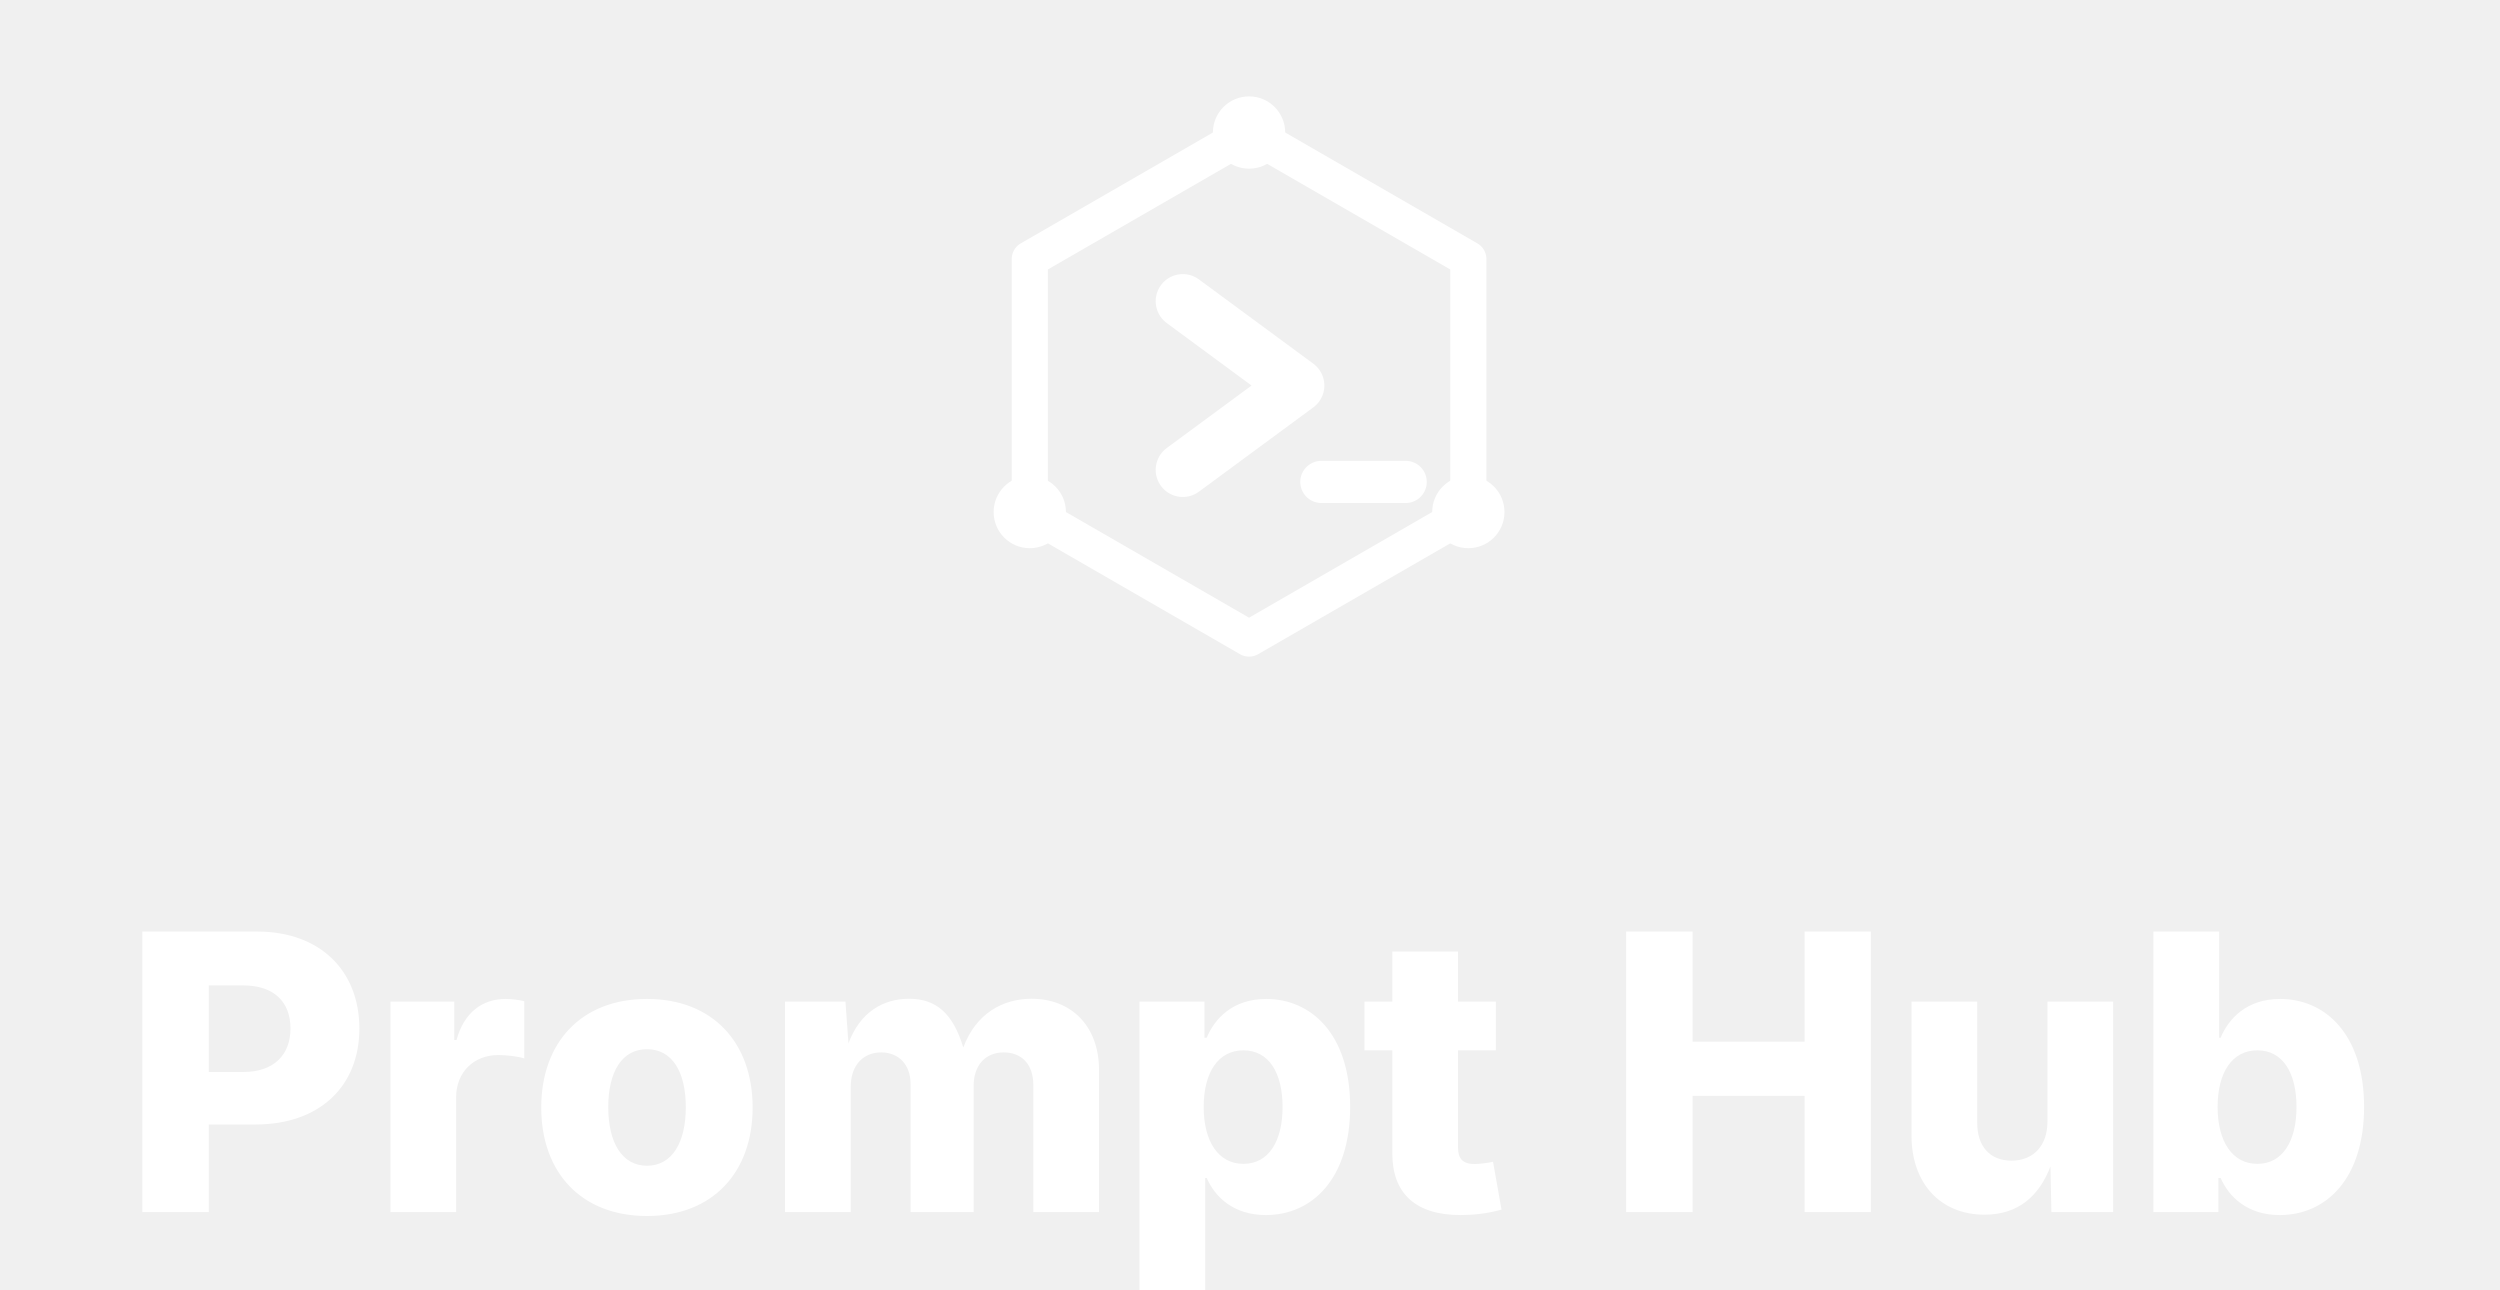
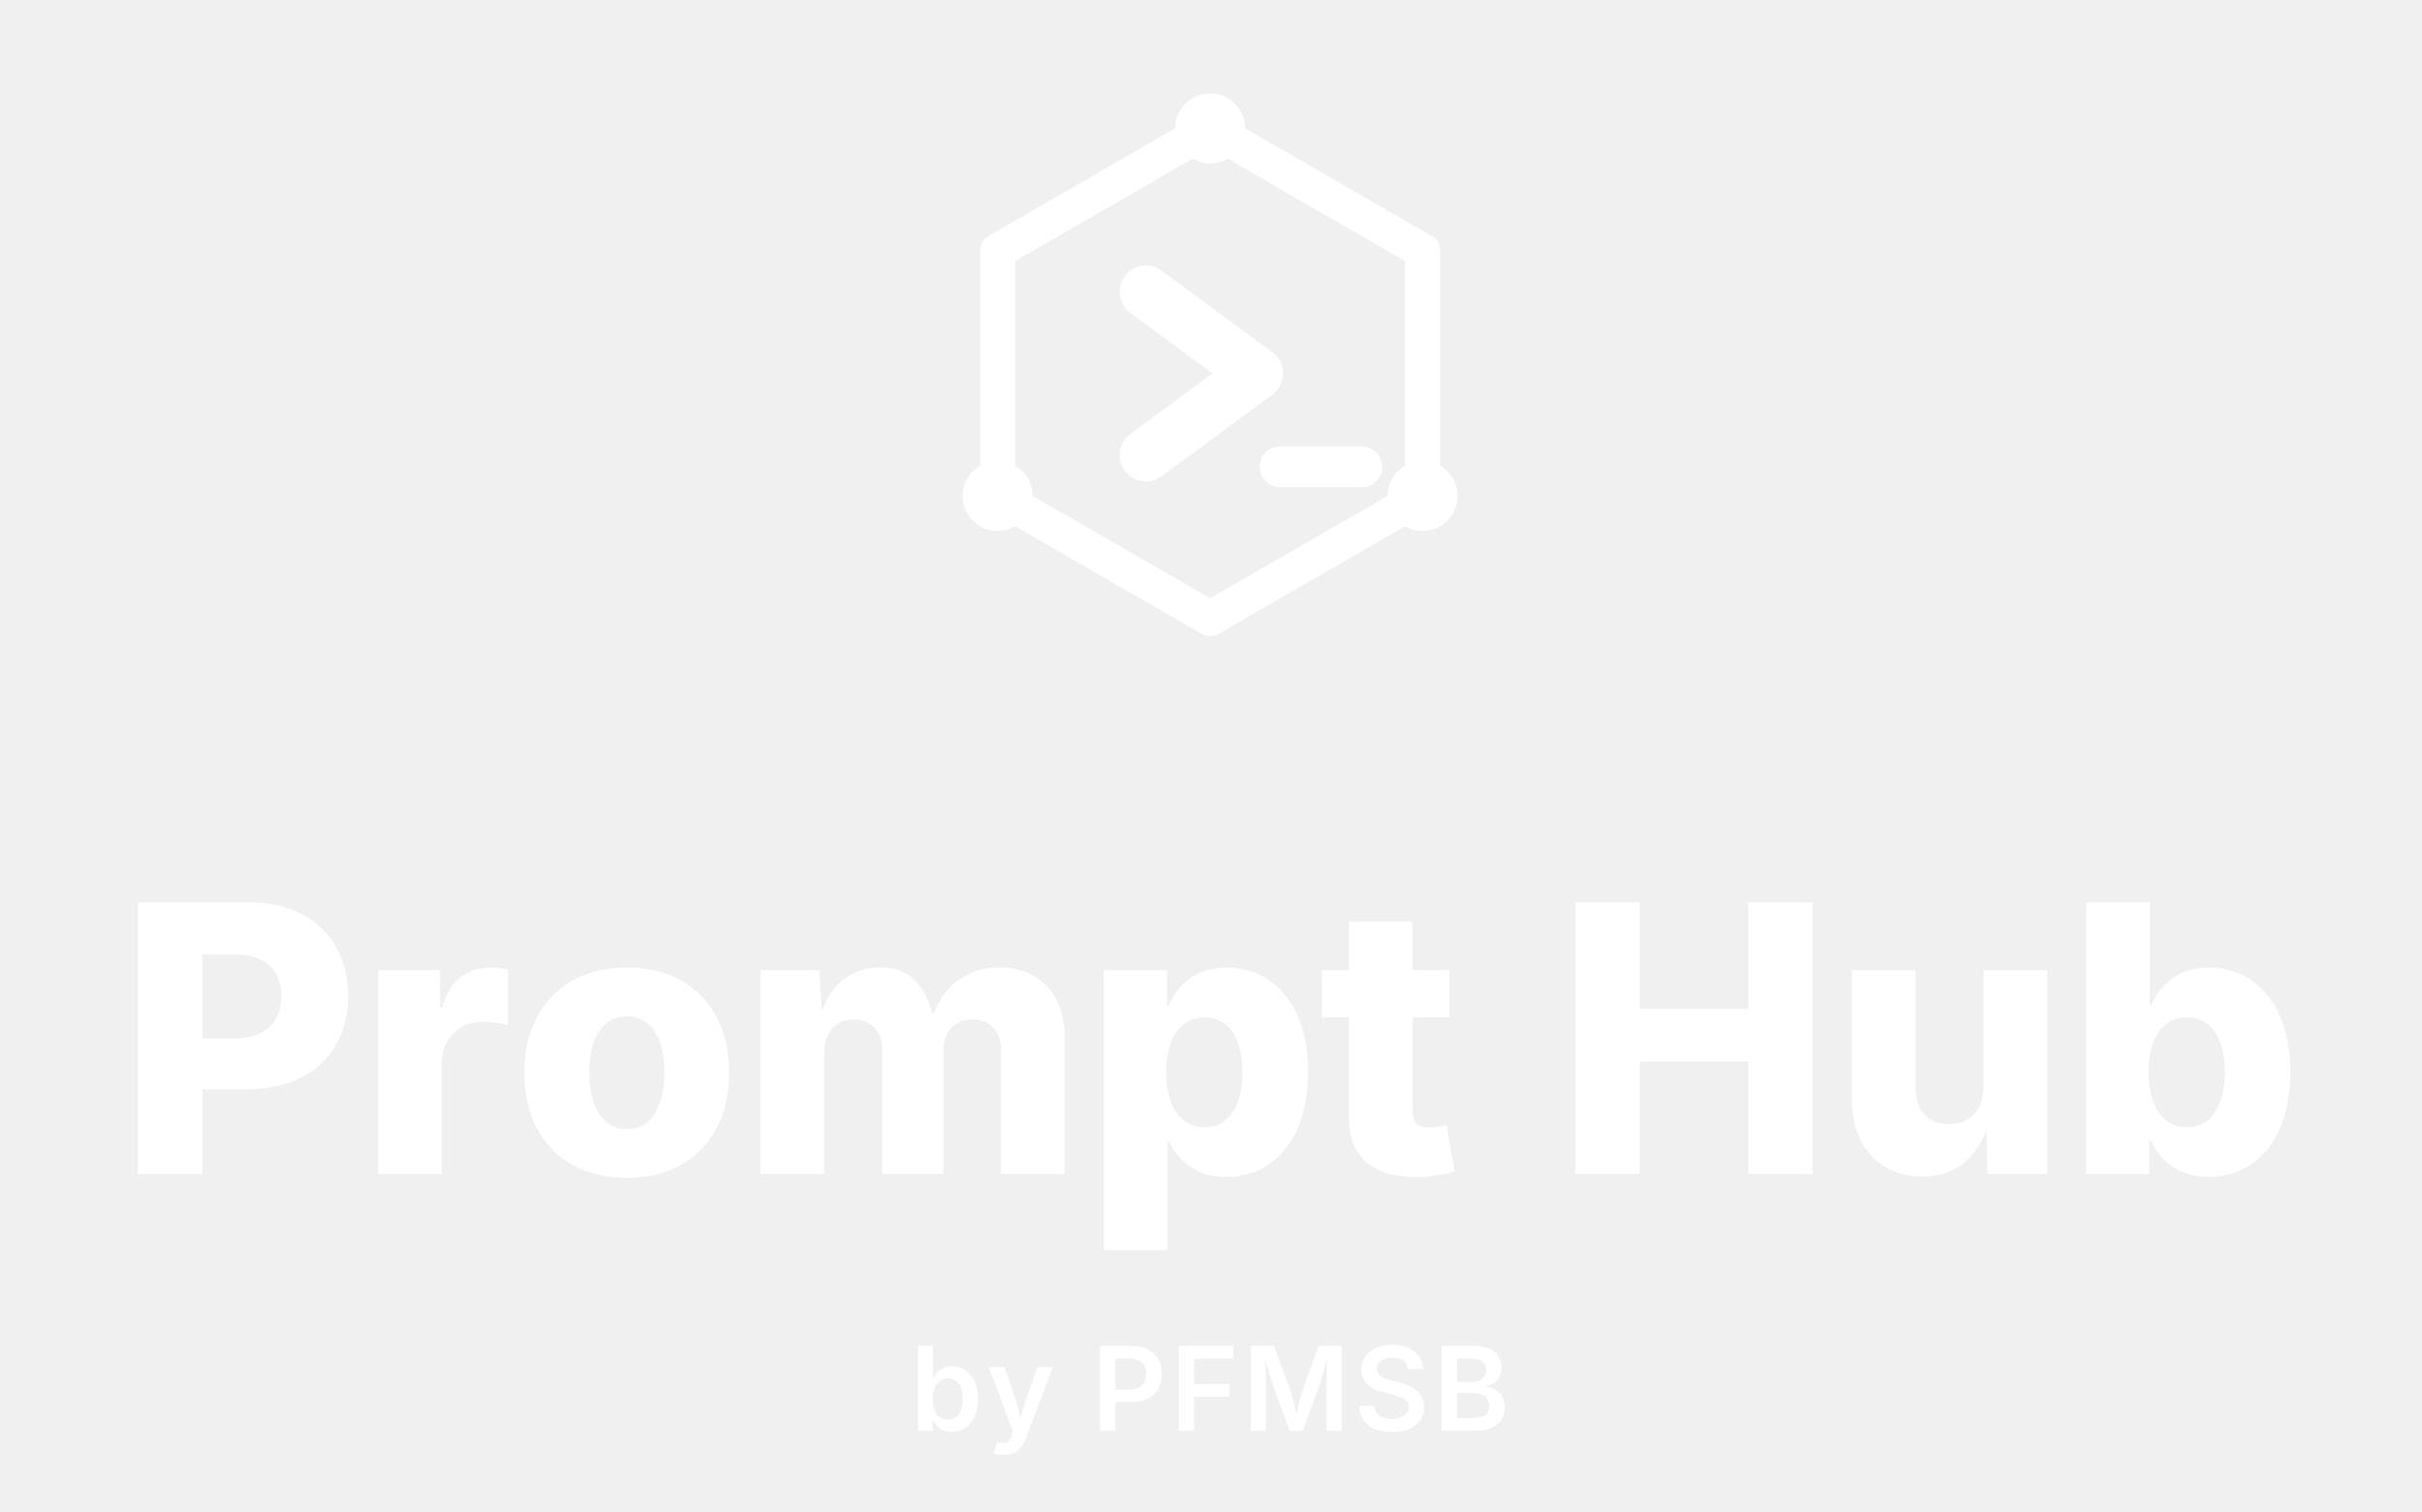
- <svg xmlns="http://www.w3.org/2000/svg" viewBox="0 0 415 214" width="415" height="214">
+ <svg xmlns="http://www.w3.org/2000/svg" viewBox="0 0 415 259" width="415" height="259">
  <g transform="translate(143.3438 0)">
    <g fill="none" stroke-linejoin="round" stroke-linecap="round">
      <path d="M64 22 L100.4 43 V85 L64 106 L27.6 85 V43 Z" stroke="#FFFFFF" stroke-width="6" />
      <path d="M53 50 L72 64 L53 78" stroke="#FFFFFF" stroke-width="9" />
      <path d="M76 80 H90" stroke="#FFFFFF" stroke-width="7" />
    </g>
    <g fill="#FFFFFF">
      <circle cx="64" cy="22" r="6" />
      <circle cx="27.6" cy="85" r="6" />
      <circle cx="100.4" cy="85" r="6" />
    </g>
  </g>
  <path d="M3.625 0.0H14.656V-14.531H22.375C33.062 -14.531 39.656 -20.875 39.656 -30.469C39.656 -40.0 33.188 -46.562 22.688 -46.562H3.625ZM14.656 -23.25V-37.625H20.344C25.531 -37.625 28.219 -34.844 28.219 -30.469C28.219 -26.156 25.531 -23.25 20.375 -23.25ZM44.812 0.0H55.719V-19.062C55.719 -23.25 58.688 -26.062 62.719 -26.062C64.031 -26.062 66.0 -25.844 67.031 -25.5V-35.0C66.125 -35.219 64.969 -35.375 63.938 -35.375C60.094 -35.375 57.031 -33.156 55.781 -28.562H55.406V-34.938H44.812ZM87.406 0.656C98.312 0.656 104.938 -6.594 104.938 -17.344C104.938 -28.125 98.312 -35.375 87.406 -35.375C76.469 -35.375 69.844 -28.125 69.844 -17.344C69.844 -6.594 76.469 0.656 87.406 0.656ZM87.406 -7.688C83.219 -7.688 80.969 -11.594 80.969 -17.406C80.969 -23.25 83.219 -27.031 87.406 -27.031C91.594 -27.031 93.844 -23.25 93.844 -17.406C93.844 -11.594 91.594 -7.688 87.406 -7.688ZM110.312 0.0H121.219V-20.75C121.219 -24.406 123.312 -26.5 126.281 -26.5C129.188 -26.5 131.156 -24.469 131.156 -21.25V0.0H141.625V-20.969C141.625 -24.312 143.531 -26.5 146.625 -26.5C149.5 -26.5 151.531 -24.625 151.531 -21.094V0.0H162.438V-23.562C162.438 -30.938 157.781 -35.406 151.25 -35.406C146.531 -35.406 142.031 -33.031 139.906 -27.312C138.188 -33.031 135.344 -35.406 130.906 -35.406C126.688 -35.406 122.781 -33.25 120.844 -28.0L120.344 -34.938H110.312ZM169.156 13.062H180.062V-5.656H180.312C181.688 -2.5 184.781 0.5 190.125 0.5C197.875 0.5 204.125 -5.594 204.125 -17.438C204.125 -29.688 197.531 -35.375 190.188 -35.375C184.625 -35.375 181.625 -32.094 180.312 -28.938H179.938V-34.938H169.156ZM186.406 -8.0C182.25 -8.0 179.812 -11.719 179.812 -17.438C179.812 -23.219 182.25 -26.844 186.406 -26.844C190.625 -26.844 192.906 -23.125 192.906 -17.438C192.906 -11.75 190.594 -8.0 186.406 -8.0ZM228.312 -34.938H222.031V-43.25H211.125V-34.938H206.5V-26.844H211.125V-9.719C211.125 -3.062 215.031 0.5 222.438 0.5C224.5 0.5 226.812 0.281 229.25 -0.406L227.844 -8.344C227.25 -8.188 225.562 -7.969 224.812 -7.969C222.844 -7.969 222.031 -8.844 222.031 -10.688V-26.844H228.312Z" transform="translate(20.0 201.2)" fill="#FFFFFF" />
  <path d="M3.625 0.0H14.656V-19.281H33.25V0.0H44.25V-46.562H33.25V-28.281H14.656V-46.562H3.625ZM63.125 0.438C68.75 0.438 72.188 -2.688 74.062 -7.562L74.219 0.0H84.469V-34.938H73.562V-15.0C73.562 -10.938 71.156 -8.531 67.594 -8.531C64.031 -8.531 61.906 -10.875 61.906 -14.812V-34.938H51.0V-12.688C51.0 -4.781 55.781 0.438 63.125 0.438ZM112.125 0.5C119.875 0.5 126.125 -5.594 126.125 -17.438C126.125 -29.688 119.531 -35.375 112.188 -35.375C106.625 -35.375 103.625 -32.094 102.312 -28.938H102.062V-46.562H91.156V0.0H101.938V-5.656H102.312C103.688 -2.5 106.781 0.5 112.125 0.5ZM108.406 -8.0C104.25 -8.0 101.812 -11.719 101.812 -17.438C101.812 -23.219 104.25 -26.844 108.406 -26.844C112.625 -26.844 114.906 -23.125 114.906 -17.438C114.906 -11.75 112.594 -8.0 108.406 -8.0Z" transform="translate(266.3125 201.2)" fill="#FFFFFF" />
+   <path d="M7.109 0.195C9.697 0.195 11.621 -1.855 11.621 -5.439C11.621 -9.072 9.639 -11.055 7.119 -11.055C5.176 -11.055 4.375 -9.883 3.994 -9.111H3.887V-14.551H1.348V0.0H3.828V-1.729H3.994C4.385 -0.938 5.234 0.195 7.109 0.195ZM6.426 -1.895C4.766 -1.895 3.838 -3.32 3.838 -5.449C3.838 -7.578 4.746 -8.965 6.426 -8.965C8.145 -8.965 9.014 -7.48 9.014 -5.449C9.014 -3.398 8.125 -1.895 6.426 -1.895ZM14.321 3.896C14.662 4.033 15.297 4.16 16.02 4.16C17.993 4.16 19.116 3.154 19.78 1.406L24.467 -10.918H21.782L19.721 -4.98C19.399 -4.043 19.155 -3.096 18.911 -2.139C18.696 -3.096 18.481 -4.033 18.168 -4.98L16.176 -10.918H13.461L17.582 0.039L17.426 0.732C17.163 1.982 16.362 2.295 15.219 1.992L14.916 1.914ZM32.552 0.0H35.159V-4.922H37.952C41.312 -4.922 43.118 -6.943 43.118 -9.736C43.118 -12.51 41.341 -14.551 37.991 -14.551H32.552ZM35.159 -7.07V-12.363H37.591C39.583 -12.363 40.452 -11.289 40.452 -9.736C40.452 -8.184 39.583 -7.07 37.611 -7.07ZM46.052 0.0H48.66V-5.82H54.714V-7.988H48.66V-12.354H55.369V-14.551H46.052ZM58.41 0.0H60.969V-7.344C60.969 -8.447 60.91 -10.459 60.871 -12.109C61.408 -10.234 61.994 -8.291 62.336 -7.344L65.061 0.0H67.277L69.963 -7.344C70.305 -8.32 70.92 -10.322 71.418 -12.188C71.389 -10.459 71.33 -8.428 71.33 -7.344V0.0H73.928V-14.551H69.992L67.258 -7.041C66.975 -6.172 66.525 -4.375 66.184 -2.939C65.852 -4.395 65.393 -6.182 65.1 -7.041L62.336 -14.551H58.41ZM82.565 0.225C86.041 0.225 88.073 -1.523 88.073 -4.082C88.073 -6.621 85.954 -7.744 83.795 -8.262L82.438 -8.613C81.256 -8.906 79.957 -9.395 79.957 -10.615C79.957 -11.719 80.954 -12.529 82.594 -12.529C84.166 -12.529 85.221 -11.807 85.348 -10.566H87.877C87.809 -12.998 85.739 -14.746 82.633 -14.746C79.586 -14.746 77.321 -13.027 77.321 -10.459C77.321 -8.408 78.756 -7.178 81.188 -6.553L82.838 -6.123C84.411 -5.713 85.465 -5.234 85.465 -4.102C85.465 -2.852 84.264 -2.002 82.545 -2.002C80.905 -2.002 79.606 -2.744 79.489 -4.277H76.92C77.037 -1.406 79.176 0.225 82.565 0.225ZM91.065 0.0H96.934C100.264 0.0 101.895 -1.699 101.895 -3.965C101.895 -6.162 100.333 -7.451 98.79 -7.529V-7.676C100.206 -8.008 101.329 -9.004 101.329 -10.771C101.329 -12.93 99.776 -14.551 96.632 -14.551H91.065ZM93.673 -2.178V-6.465H96.612C98.233 -6.465 99.249 -5.459 99.249 -4.16C99.249 -3.008 98.448 -2.178 96.524 -2.178ZM93.673 -8.35V-12.383H96.358C97.921 -12.383 98.721 -11.562 98.721 -10.439C98.721 -9.15 97.677 -8.35 96.3 -8.35Z" transform="translate(155.9518 245.2)" fill="#FFFFFF" />
</svg>
